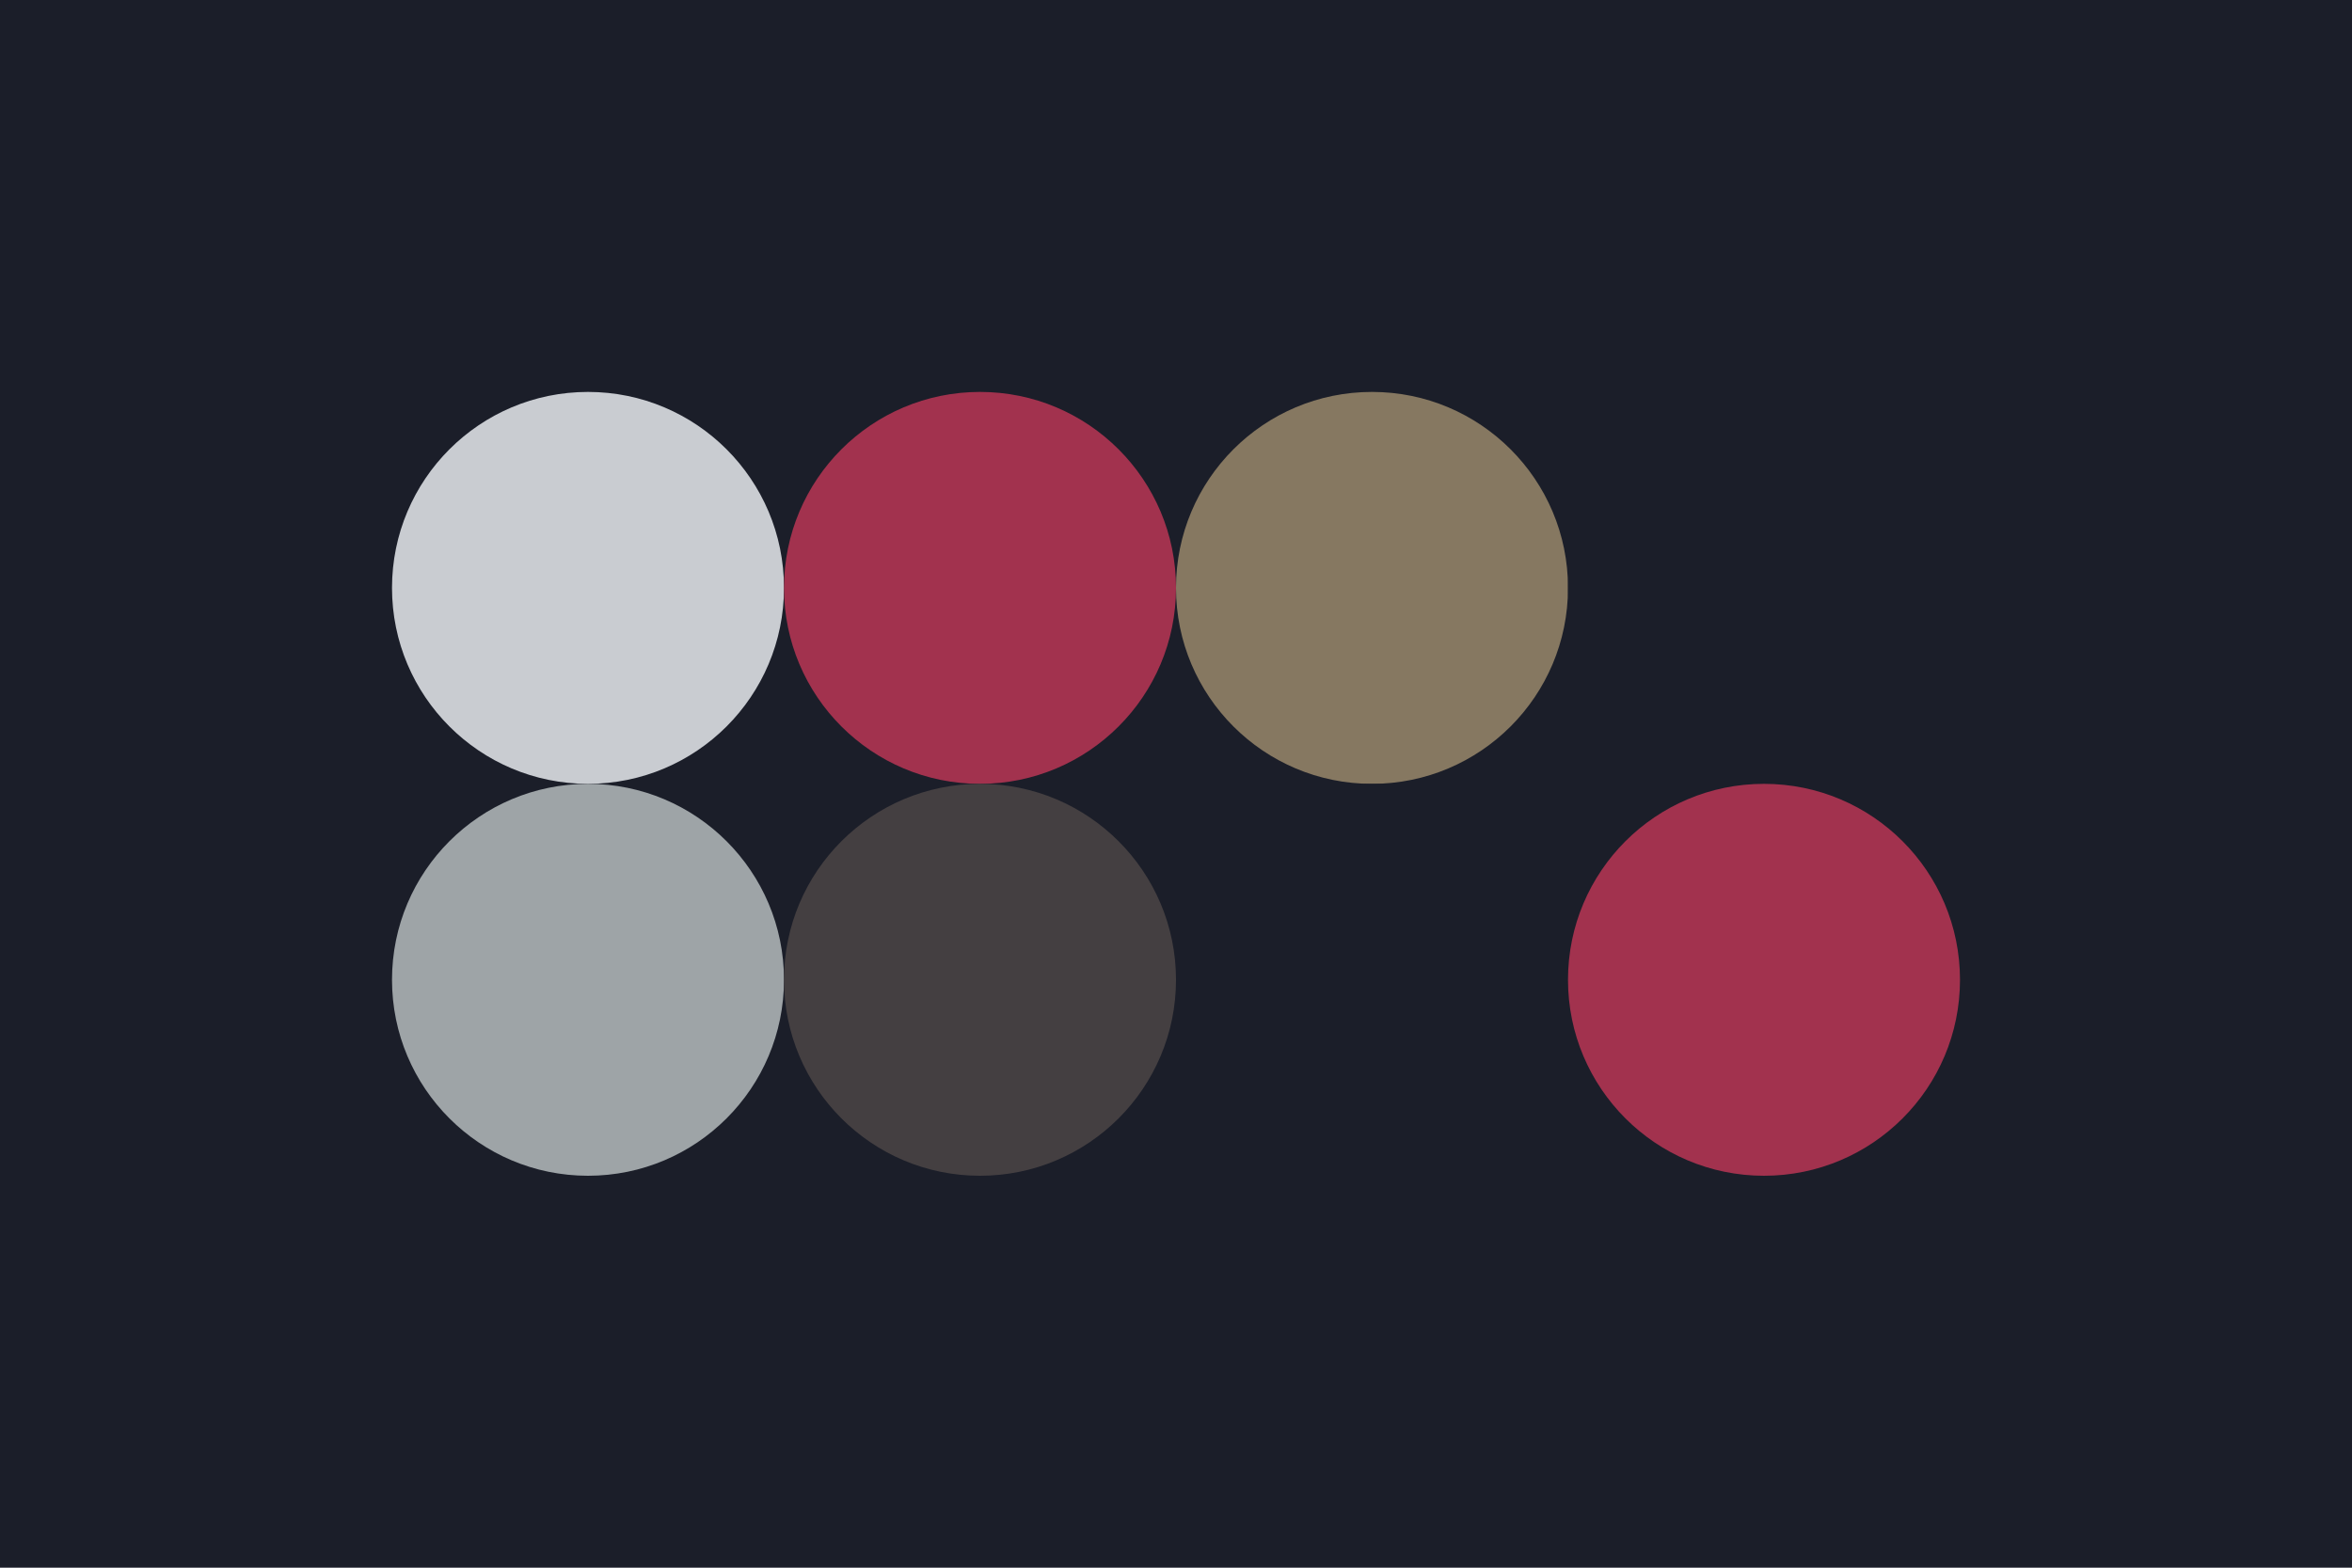
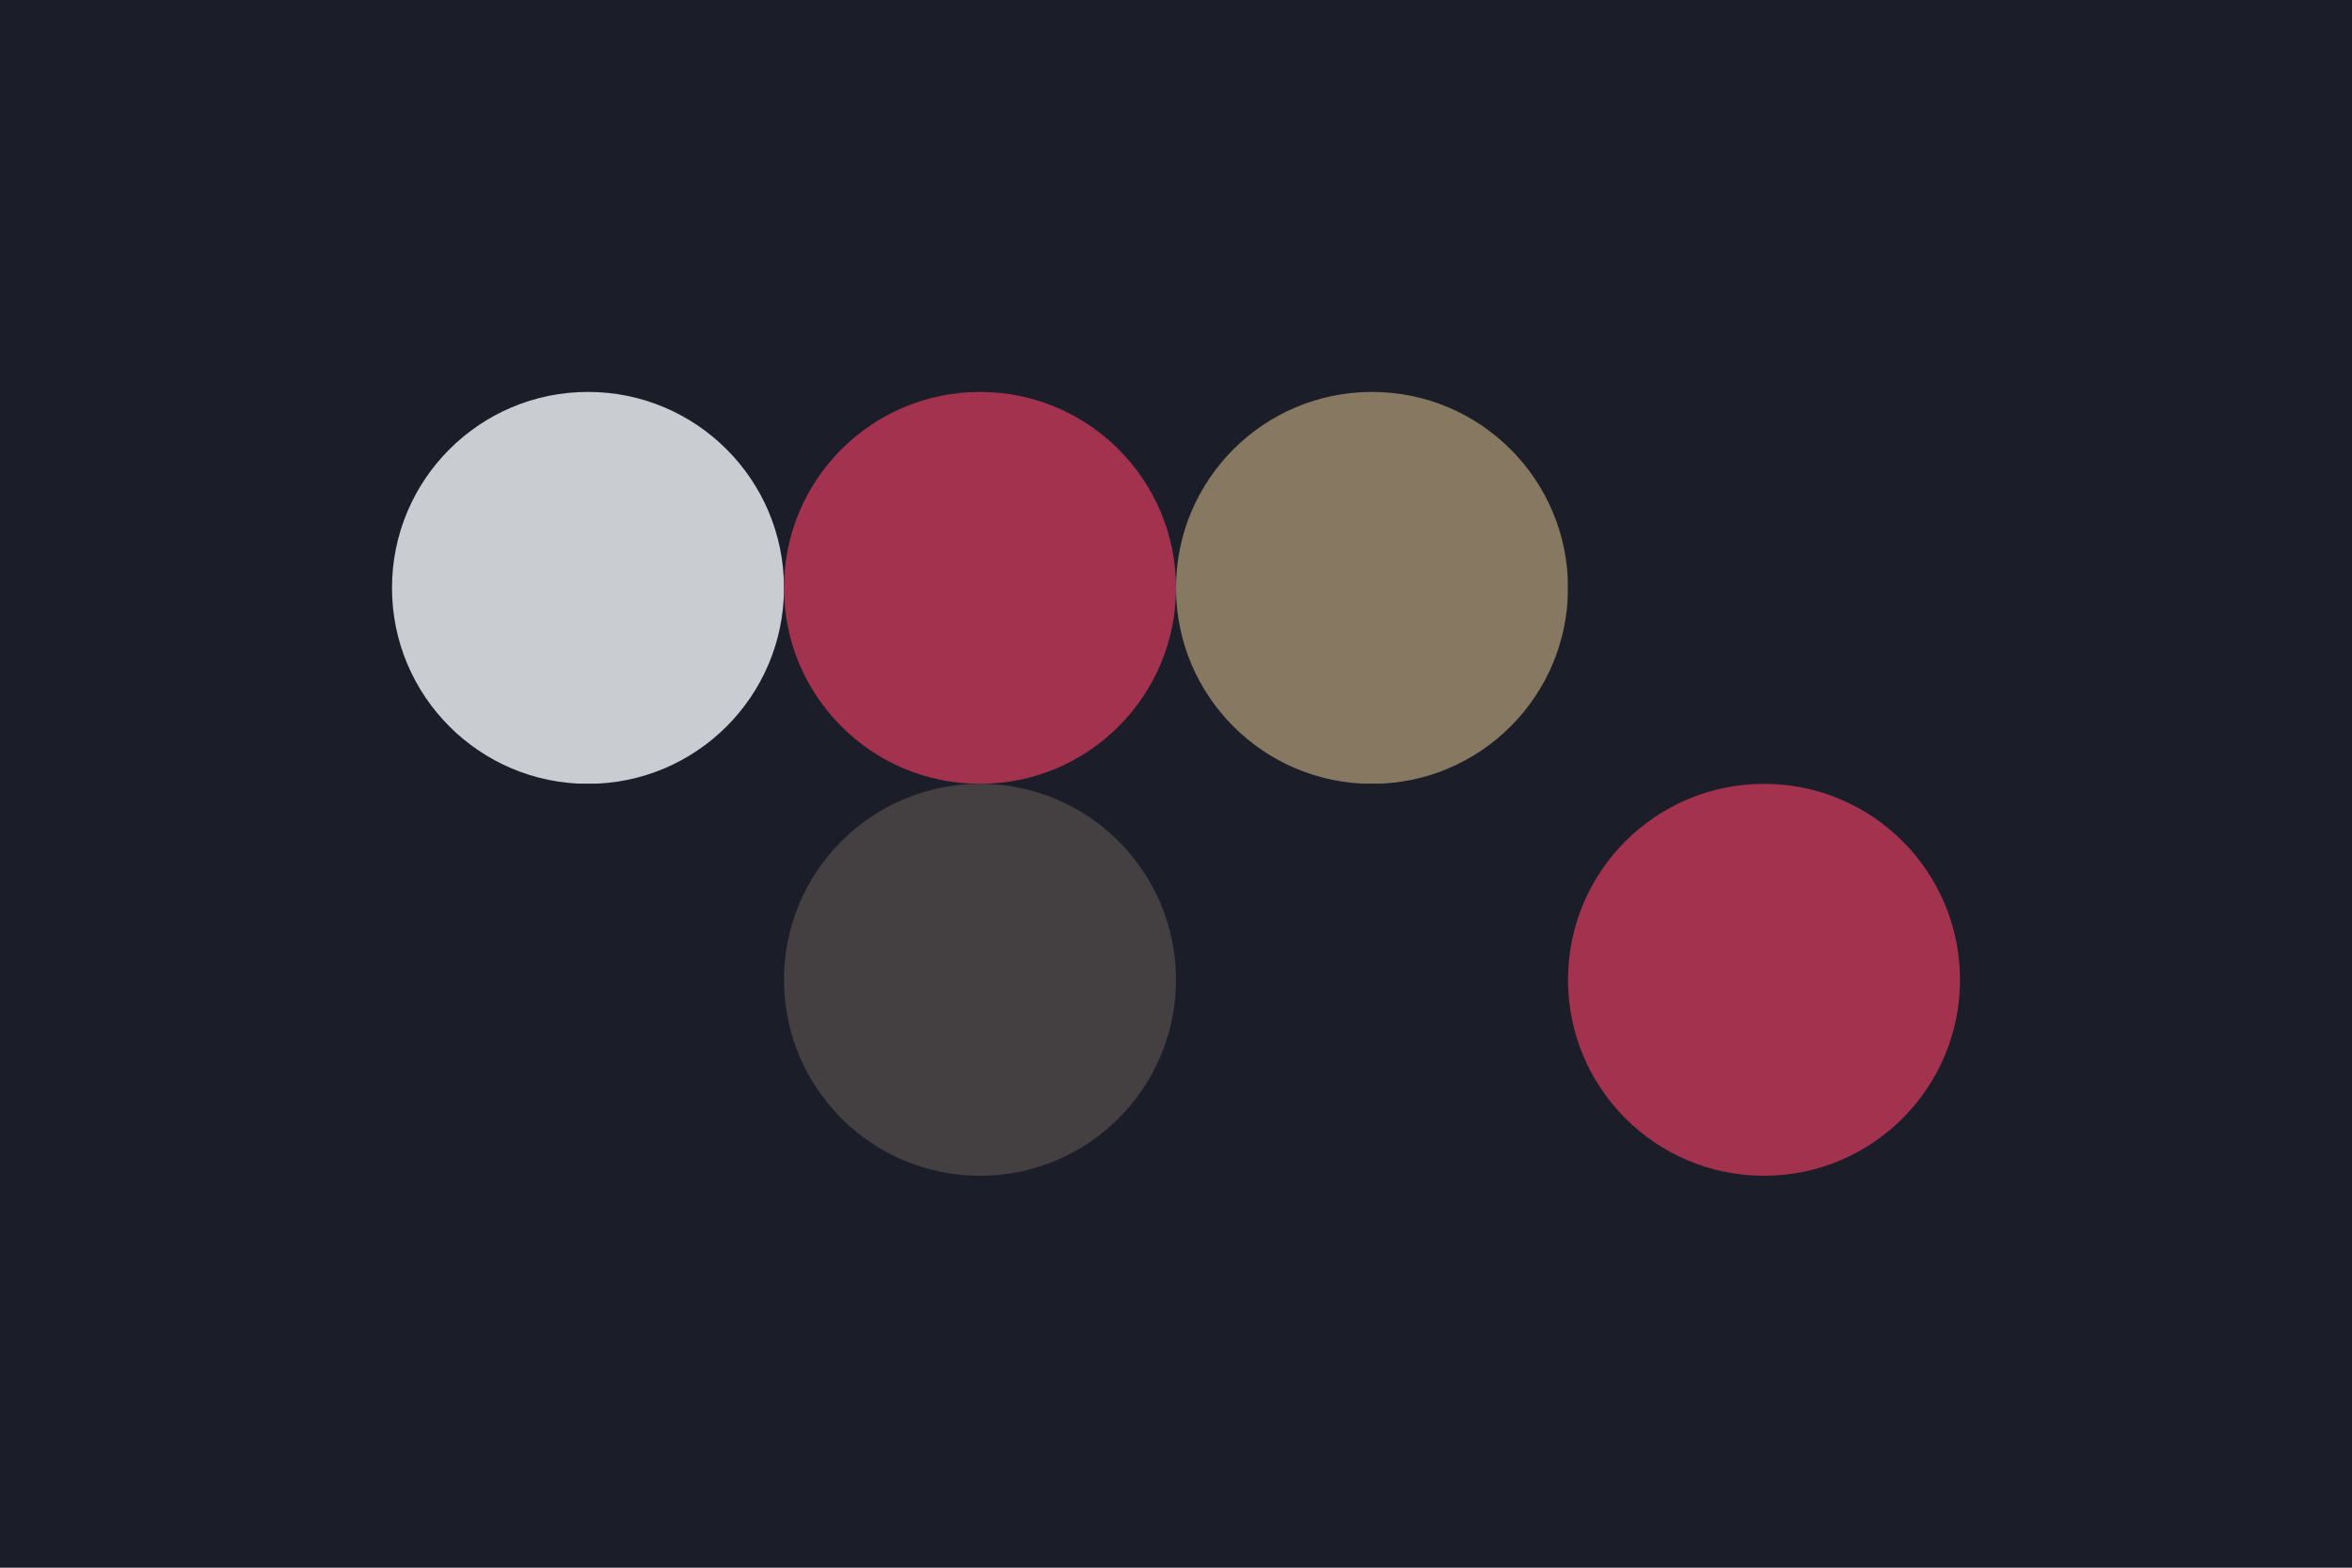
<svg xmlns="http://www.w3.org/2000/svg" width="96px" height="64px" baseProfile="full" version="1.1">
  <rect width="96" height="64" id="background" fill="#1b1e29" />
  <circle cx="24" cy="24" r="8" id="f_high" fill="#c9ccd1" />
  <circle cx="40" cy="24" r="8" id="f_med" fill="#a2324e" />
  <circle cx="56" cy="24" r="8" id="f_low" fill="#867861" />
  <circle cx="72" cy="24" r="8" id="f_inv" fill="#1b1e29" />
-   <circle cx="24" cy="40" r="8" id="b_high" fill="#9ea4a7" />
+   <circle cx="24" cy="40" r="8" id="b_high" fill="#1b1e29" />
  <circle cx="40" cy="40" r="8" id="b_med" fill="#443f41" />z
  <circle cx="56" cy="40" r="8" id="b_low" fill="#1b1e29" />
  <circle cx="72" cy="40" r="8" id="b_inv" fill="#a2324e" />
</svg>
